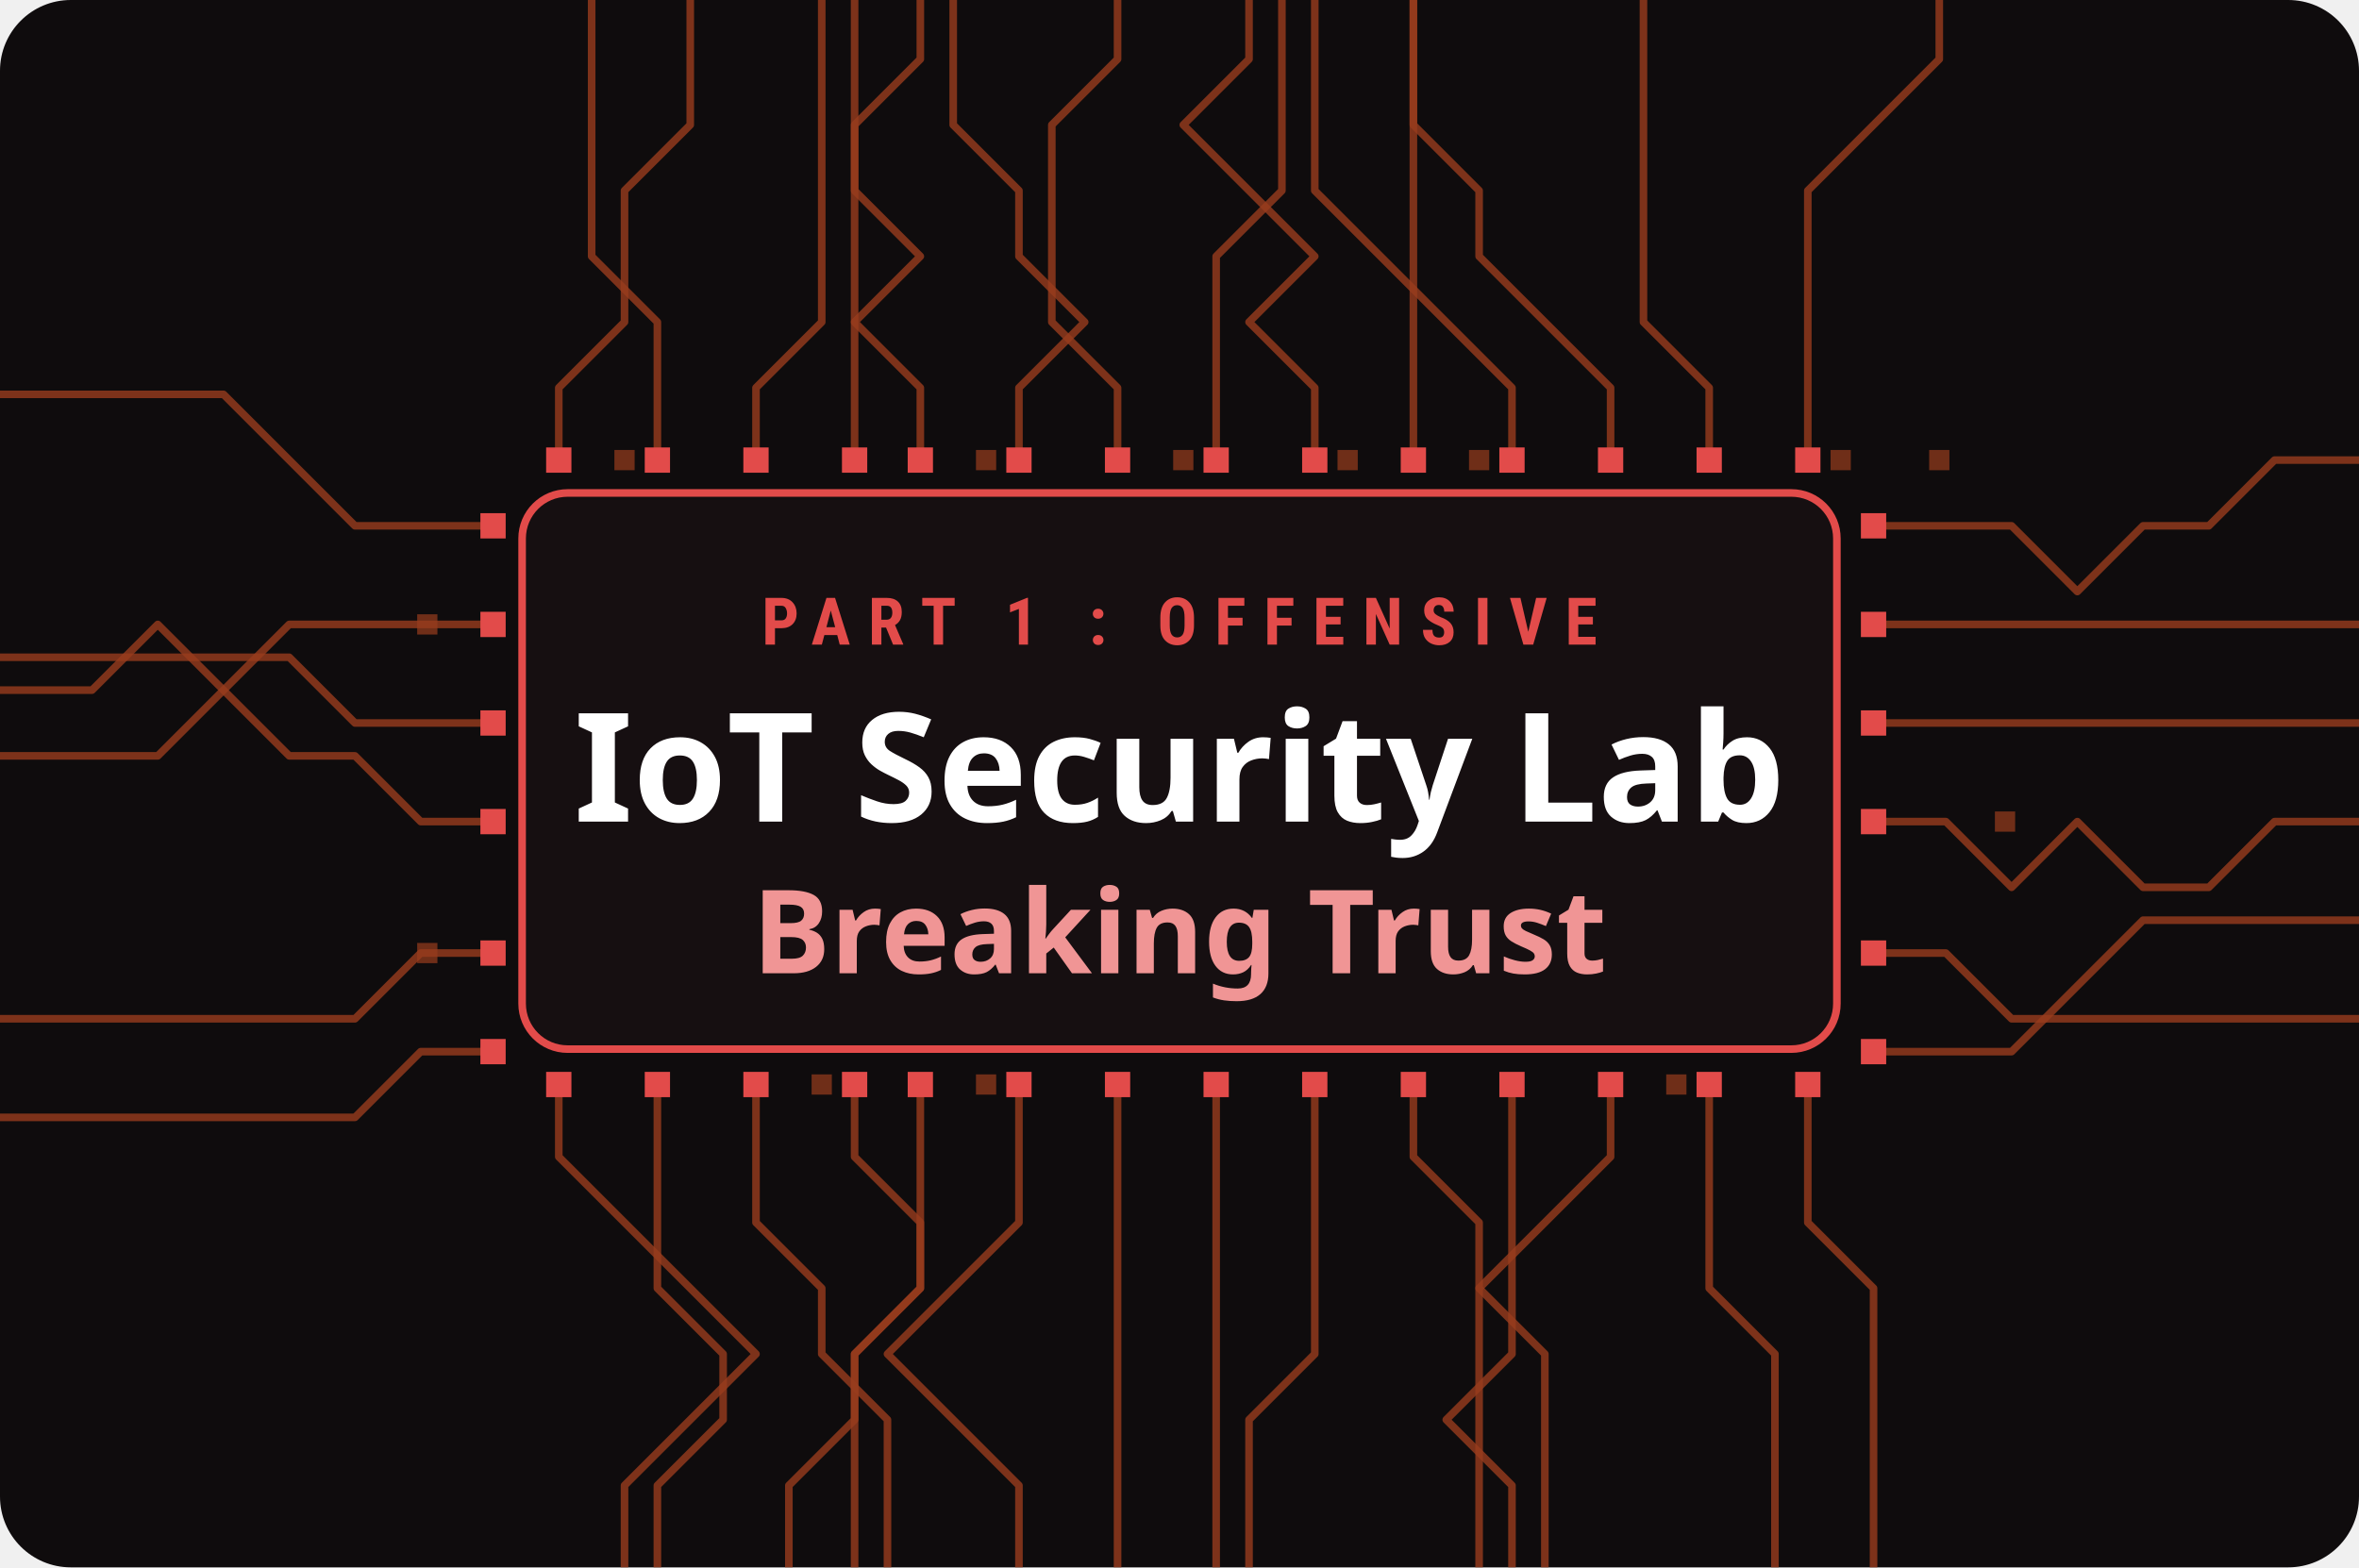
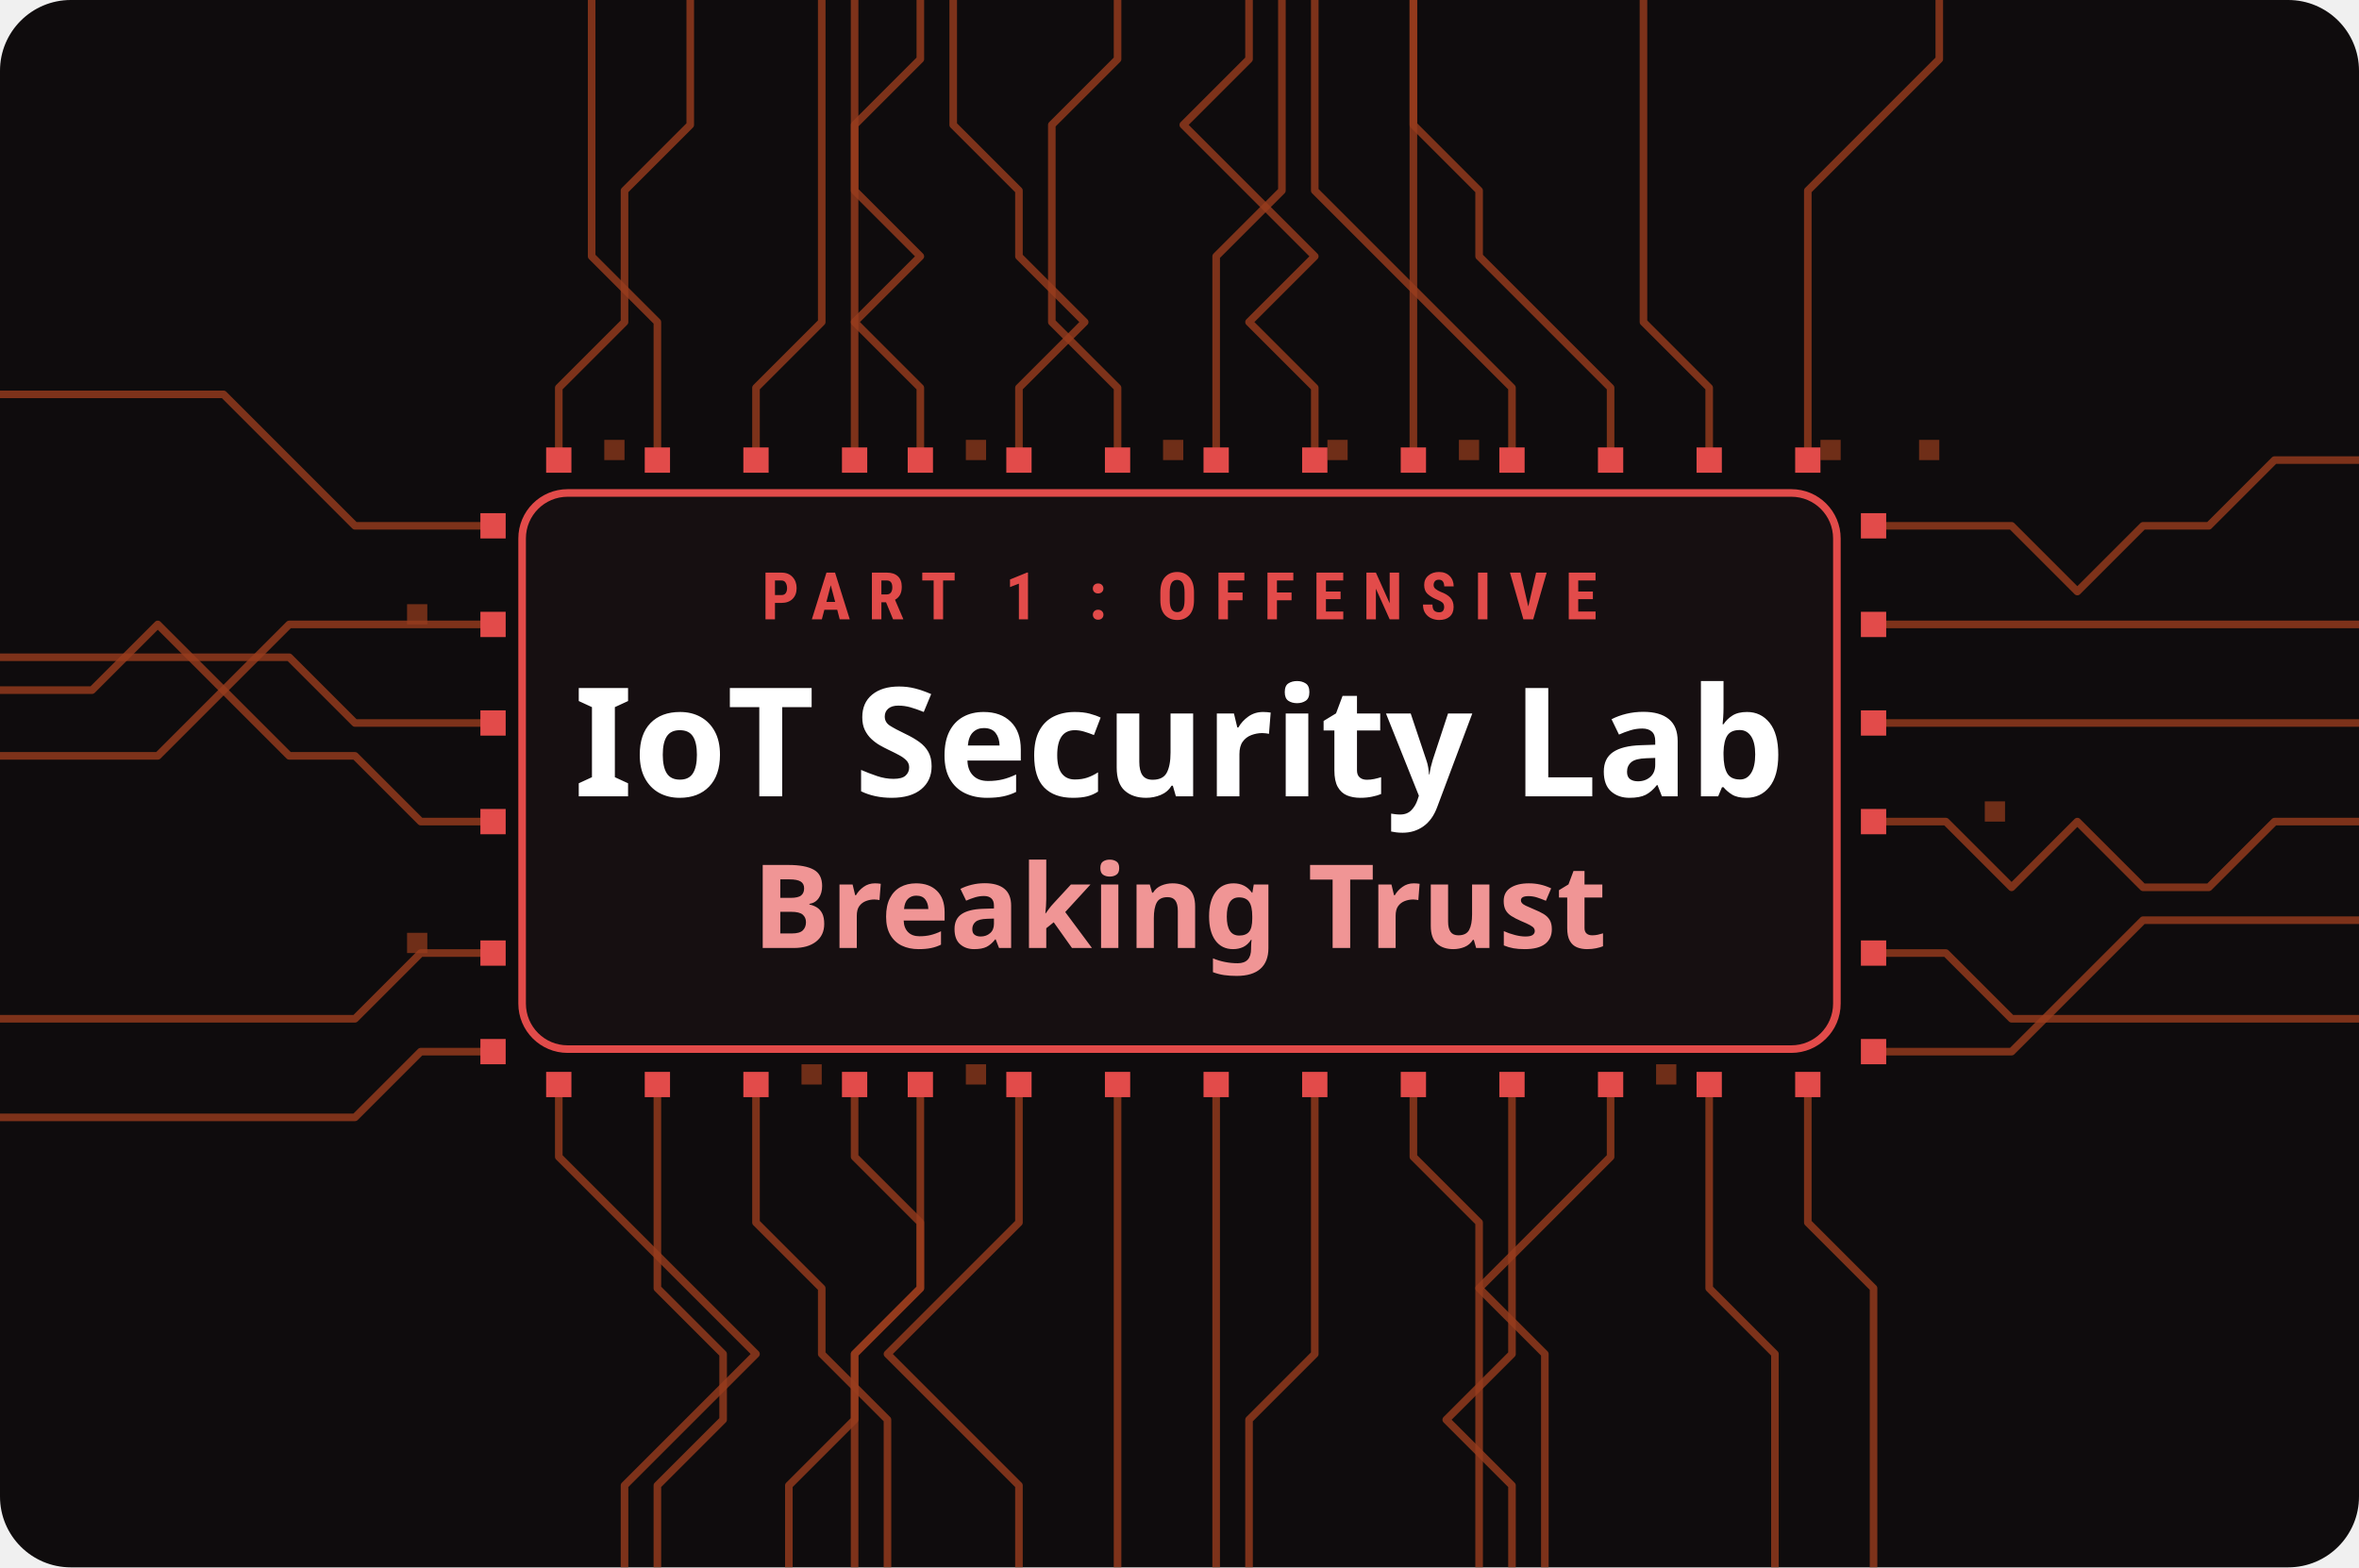
<svg xmlns="http://www.w3.org/2000/svg" viewBox="0 0 933 620" width="933" height="620" role="img" aria-label="IoT Security Lab, Breaking Trust, volet offensif">
  <defs>
    <clipPath id="r">
      <rect x="0" y="0" width="933" height="620" rx="28" />
    </clipPath>
+     <radialGradient id="glow" cx="50%" cy="50%" r="50%">
+       <stop offset="0%" stop-color="#f09595" stop-opacity="1" />
+       <stop offset="100%" stop-color="#f09595" stop-opacity="0" />
+     </radialGradient>
  </defs>
  <g clip-path="url(#r)">
    <rect width="933" height="620" fill="#0f0c0d" />
-     <path d="M 221.0 182.0 L 221.0 153.4 L 247.0 127.4 L 247.0 101.4 L 247.0 75.4 L 273.0 49.4 L 273.0 23.4 L 273.0 -10.0" fill="none" stroke="#993c1d" stroke-width="3" stroke-linejoin="round" stroke-linecap="round" opacity="0.8" />
-     <path d="M 260.0 182.0 L 260.0 153.4 L 260.0 127.4 L 234.0 101.4 L 234.0 75.4 L 234.0 49.4 L 234.0 23.4 L 234.0 -10.0" fill="none" stroke="#993c1d" stroke-width="3" stroke-linejoin="round" stroke-linecap="round" opacity="0.8" />
-     <path d="M 299.0 182.0 L 299.0 153.4 L 325.0 127.4 L 325.0 101.4 L 325.0 -10.0" fill="none" stroke="#993c1d" stroke-width="3" stroke-linejoin="round" stroke-linecap="round" opacity="0.8" />
-     <path d="M 338.0 182.0 L 338.0 153.4 L 338.0 127.4 L 338.0 101.4 L 338.0 75.4 L 338.0 49.4 L 364.0 23.4 L 364.0 -10.0" fill="none" stroke="#993c1d" stroke-width="3" stroke-linejoin="round" stroke-linecap="round" opacity="0.8" />
-     <path d="M 364.0 182.0 L 364.0 153.4 L 338.0 127.4 L 364.0 101.4 L 338.0 75.4 L 338.0 -10.0" fill="none" stroke="#993c1d" stroke-width="3" stroke-linejoin="round" stroke-linecap="round" opacity="0.8" />
-     <path d="M 403.0 182.0 L 403.0 153.4 L 429.0 127.4 L 403.0 101.4 L 403.0 75.4 L 377.0 49.4 L 377.0 23.4 L 377.0 -10.0" fill="none" stroke="#993c1d" stroke-width="3" stroke-linejoin="round" stroke-linecap="round" opacity="0.8" />
-     <path d="M 442.0 182.0 L 442.0 153.4 L 416.0 127.4 L 416.0 101.4 L 416.0 75.4 L 416.0 49.4 L 442.0 23.4 L 442.0 -10.0" fill="none" stroke="#993c1d" stroke-width="3" stroke-linejoin="round" stroke-linecap="round" opacity="0.8" />
-     <path d="M 481.0 182.0 L 481.0 153.4 L 481.0 127.4 L 481.0 101.4 L 507.0 75.4 L 507.0 -10.0" fill="none" stroke="#993c1d" stroke-width="3" stroke-linejoin="round" stroke-linecap="round" opacity="0.8" />
-     <path d="M 520.0 182.0 L 520.0 153.4 L 494.0 127.4 L 520.0 101.4 L 494.0 75.4 L 468.0 49.4 L 494.0 23.4 L 494.0 -10.0" fill="none" stroke="#993c1d" stroke-width="3" stroke-linejoin="round" stroke-linecap="round" opacity="0.8" />
-     <path d="M 559.0 182.0 L 559.0 153.4 L 559.0 127.4 L 559.0 101.4 L 559.0 75.4 L 559.0 -10.0" fill="none" stroke="#993c1d" stroke-width="3" stroke-linejoin="round" stroke-linecap="round" opacity="0.8" />
-     <path d="M 598.0 182.0 L 598.0 153.4 L 572.0 127.4 L 546.0 101.4 L 520.0 75.4 L 520.0 -10.0" fill="none" stroke="#993c1d" stroke-width="3" stroke-linejoin="round" stroke-linecap="round" opacity="0.8" />
-     <path d="M 637.0 182.0 L 637.0 153.4 L 611.0 127.4 L 585.0 101.4 L 585.0 75.4 L 559.0 49.4 L 559.0 23.4 L 559.0 -10.0" fill="none" stroke="#993c1d" stroke-width="3" stroke-linejoin="round" stroke-linecap="round" opacity="0.8" />
-     <path d="M 676.0 182.0 L 676.0 153.4 L 650.0 127.4 L 650.0 101.4 L 650.0 75.4 L 650.0 49.4 L 650.0 -10.0" fill="none" stroke="#993c1d" stroke-width="3" stroke-linejoin="round" stroke-linecap="round" opacity="0.8" />
-     <path d="M 715.0 182.0 L 715.0 153.4 L 715.0 127.4 L 715.0 101.4 L 715.0 75.4 L 741.0 49.4 L 767.0 23.4 L 767.0 -10.0" fill="none" stroke="#993c1d" stroke-width="3" stroke-linejoin="round" stroke-linecap="round" opacity="0.8" />
-     <path d="M 221.0 429.0 L 221.0 457.6 L 247.0 483.6 L 273.0 509.6 L 299.0 535.6 L 273.0 561.6 L 247.0 587.6 L 247.0 630.0" fill="none" stroke="#993c1d" stroke-width="3" stroke-linejoin="round" stroke-linecap="round" opacity="0.8" />
-     <path d="M 260.0 429.0 L 260.0 457.6 L 260.0 483.6 L 260.0 509.6 L 286.0 535.6 L 286.0 561.6 L 260.0 587.6 L 260.0 630.0" fill="none" stroke="#993c1d" stroke-width="3" stroke-linejoin="round" stroke-linecap="round" opacity="0.8" />
-     <path d="M 299.0 429.0 L 299.0 457.6 L 299.0 483.6 L 325.0 509.6 L 325.0 535.6 L 351.0 561.6 L 351.0 587.6 L 351.0 630.0" fill="none" stroke="#993c1d" stroke-width="3" stroke-linejoin="round" stroke-linecap="round" opacity="0.8" />
-     <path d="M 338.0 429.0 L 338.0 457.6 L 364.0 483.6 L 364.0 509.6 L 338.0 535.6 L 338.0 561.6 L 338.0 630.0" fill="none" stroke="#993c1d" stroke-width="3" stroke-linejoin="round" stroke-linecap="round" opacity="0.8" />
-     <path d="M 364.0 429.0 L 364.0 457.6 L 364.0 483.6 L 364.0 509.6 L 338.0 535.6 L 338.0 561.6 L 312.0 587.6 L 312.0 630.0" fill="none" stroke="#993c1d" stroke-width="3" stroke-linejoin="round" stroke-linecap="round" opacity="0.8" />
-     <path d="M 403.0 429.0 L 403.0 457.6 L 403.0 483.6 L 377.0 509.6 L 351.0 535.6 L 377.0 561.6 L 403.0 587.6 L 403.0 630.0" fill="none" stroke="#993c1d" stroke-width="3" stroke-linejoin="round" stroke-linecap="round" opacity="0.8" />
-     <path d="M 442.0 429.0 L 442.0 457.6 L 442.0 483.6 L 442.0 509.6 L 442.0 630.0" fill="none" stroke="#993c1d" stroke-width="3" stroke-linejoin="round" stroke-linecap="round" opacity="0.8" />
-     <path d="M 481.0 429.0 L 481.0 457.6 L 481.0 483.6 L 481.0 509.6 L 481.0 630.0" fill="none" stroke="#993c1d" stroke-width="3" stroke-linejoin="round" stroke-linecap="round" opacity="0.8" />
-     <path d="M 520.0 429.0 L 520.0 457.6 L 520.0 483.6 L 520.0 509.6 L 520.0 535.6 L 494.0 561.6 L 494.0 630.0" fill="none" stroke="#993c1d" stroke-width="3" stroke-linejoin="round" stroke-linecap="round" opacity="0.8" />
-     <path d="M 559.0 429.0 L 559.0 457.6 L 585.0 483.6 L 585.0 509.6 L 611.0 535.6 L 611.0 561.6 L 611.0 587.6 L 611.0 630.0" fill="none" stroke="#993c1d" stroke-width="3" stroke-linejoin="round" stroke-linecap="round" opacity="0.8" />
-     <path d="M 598.0 429.0 L 598.0 457.6 L 598.0 483.6 L 598.0 509.6 L 598.0 535.6 L 572.0 561.6 L 598.0 587.6 L 598.0 630.0" fill="none" stroke="#993c1d" stroke-width="3" stroke-linejoin="round" stroke-linecap="round" opacity="0.8" />
-     <path d="M 637.0 429.0 L 637.0 457.6 L 611.0 483.6 L 585.0 509.6 L 585.0 535.6 L 585.0 561.6 L 585.0 630.0" fill="none" stroke="#993c1d" stroke-width="3" stroke-linejoin="round" stroke-linecap="round" opacity="0.8" />
-     <path d="M 676.0 429.0 L 676.0 457.6 L 676.0 483.6 L 676.0 509.6 L 702.0 535.6 L 702.0 630.0" fill="none" stroke="#993c1d" stroke-width="3" stroke-linejoin="round" stroke-linecap="round" opacity="0.8" />
-     <path d="M 715.0 429.0 L 715.0 457.6 L 715.0 483.6 L 741.0 509.6 L 741.0 630.0" fill="none" stroke="#993c1d" stroke-width="3" stroke-linejoin="round" stroke-linecap="round" opacity="0.8" />
-     <path d="M 195.0 208.0 L 166.4 208.0 L 140.4 208.0 L 114.4 182.0 L 88.4 156.0 L -10.0 156.0" fill="none" stroke="#993c1d" stroke-width="3" stroke-linejoin="round" stroke-linecap="round" opacity="0.8" />
-     <path d="M 195.0 247.0 L 166.4 247.0 L 140.4 247.0 L 114.4 247.0 L 88.4 273.0 L 62.4 299.0 L -10.0 299.0" fill="none" stroke="#993c1d" stroke-width="3" stroke-linejoin="round" stroke-linecap="round" opacity="0.8" />
-     <path d="M 195.0 286.0 L 166.4 286.0 L 140.4 286.0 L 114.4 260.0 L -10.0 260.0" fill="none" stroke="#993c1d" stroke-width="3" stroke-linejoin="round" stroke-linecap="round" opacity="0.8" />
-     <path d="M 195.0 325.0 L 166.4 325.0 L 140.4 299.0 L 114.4 299.0 L 88.4 273.0 L 62.4 247.0 L 36.4 273.0 L -10.0 273.0" fill="none" stroke="#993c1d" stroke-width="3" stroke-linejoin="round" stroke-linecap="round" opacity="0.8" />
-     <path d="M 195.0 377.0 L 166.4 377.0 L 140.4 403.0 L 114.4 403.0 L -10.0 403.0" fill="none" stroke="#993c1d" stroke-width="3" stroke-linejoin="round" stroke-linecap="round" opacity="0.8" />
-     <path d="M 195.0 416.0 L 166.4 416.0 L 140.4 442.0 L 114.4 442.0 L -10.0 442.0" fill="none" stroke="#993c1d" stroke-width="3" stroke-linejoin="round" stroke-linecap="round" opacity="0.8" />
-     <path d="M 741.0 208.0 L 769.6 208.0 L 795.6 208.0 L 821.6 234.0 L 847.6 208.0 L 873.6 208.0 L 899.6 182.0 L 943.0 182.0" fill="none" stroke="#993c1d" stroke-width="3" stroke-linejoin="round" stroke-linecap="round" opacity="0.8" />
-     <path d="M 741.0 247.0 L 769.6 247.0 L 795.6 247.0 L 821.6 247.0 L 847.6 247.0 L 943.0 247.0" fill="none" stroke="#993c1d" stroke-width="3" stroke-linejoin="round" stroke-linecap="round" opacity="0.8" />
-     <path d="M 741.0 286.0 L 769.6 286.0 L 795.6 286.0 L 821.6 286.0 L 847.6 286.0 L 943.0 286.0" fill="none" stroke="#993c1d" stroke-width="3" stroke-linejoin="round" stroke-linecap="round" opacity="0.8" />
-     <path d="M 741.0 325.0 L 769.6 325.0 L 795.6 351.0 L 821.6 325.0 L 847.6 351.0 L 873.6 351.0 L 899.6 325.0 L 943.0 325.0" fill="none" stroke="#993c1d" stroke-width="3" stroke-linejoin="round" stroke-linecap="round" opacity="0.8" />
-     <path d="M 741.0 377.0 L 769.6 377.0 L 795.6 403.0 L 821.6 403.0 L 847.6 403.0 L 873.6 403.0 L 943.0 403.0" fill="none" stroke="#993c1d" stroke-width="3" stroke-linejoin="round" stroke-linecap="round" opacity="0.8" />
-     <path d="M 741.0 416.0 L 769.6 416.0 L 795.6 416.0 L 821.6 390.0 L 847.6 364.0 L 943.0 364.0" fill="none" stroke="#993c1d" stroke-width="3" stroke-linejoin="round" stroke-linecap="round" opacity="0.8" />
-     <rect x="243.0" y="178.0" width="8" height="8" fill="#993c1d" opacity="0.7" />
-     <rect x="386.0" y="178.0" width="8" height="8" fill="#993c1d" opacity="0.7" />
-     <rect x="529.0" y="178.0" width="8" height="8" fill="#993c1d" opacity="0.7" />
-     <rect x="464.0" y="178.0" width="8" height="8" fill="#993c1d" opacity="0.7" />
-     <rect x="581.0" y="178.0" width="8" height="8" fill="#993c1d" opacity="0.7" />
-     <rect x="724.0" y="178.0" width="8" height="8" fill="#993c1d" opacity="0.7" />
-     <rect x="763.0" y="178.0" width="8" height="8" fill="#993c1d" opacity="0.7" />
-     <rect x="321.0" y="425.0" width="8" height="8" fill="#993c1d" opacity="0.7" />
-     <rect x="386.0" y="425.0" width="8" height="8" fill="#993c1d" opacity="0.7" />
-     <rect x="659.0" y="425.0" width="8" height="8" fill="#993c1d" opacity="0.7" />
-     <rect x="165.0" y="243.0" width="8" height="8" fill="#993c1d" opacity="0.7" />
-     <rect x="243.0" y="282.0" width="8" height="8" fill="#993c1d" opacity="0.7" />
-     <rect x="165.0" y="373.0" width="8" height="8" fill="#993c1d" opacity="0.7" />
-     <rect x="685.0" y="282.0" width="8" height="8" fill="#993c1d" opacity="0.7" />
-     <rect x="789.0" y="321.0" width="8" height="8" fill="#993c1d" opacity="0.7" />
-     <rect x="216.0" y="177.0" width="10" height="10" fill="#e24b4a" />
-     <rect x="255.0" y="177.0" width="10" height="10" fill="#e24b4a" />
-     <rect x="294.0" y="177.0" width="10" height="10" fill="#e24b4a" />
-     <rect x="333.0" y="177.0" width="10" height="10" fill="#e24b4a" />
-     <rect x="359.0" y="177.0" width="10" height="10" fill="#e24b4a" />
-     <rect x="398.0" y="177.0" width="10" height="10" fill="#e24b4a" />
-     <rect x="437.0" y="177.0" width="10" height="10" fill="#e24b4a" />
-     <rect x="476.0" y="177.0" width="10" height="10" fill="#e24b4a" />
-     <rect x="515.0" y="177.0" width="10" height="10" fill="#e24b4a" />
-     <rect x="554.0" y="177.0" width="10" height="10" fill="#e24b4a" />
-     <rect x="593.0" y="177.0" width="10" height="10" fill="#e24b4a" />
-     <rect x="632.0" y="177.0" width="10" height="10" fill="#e24b4a" />
-     <rect x="671.0" y="177.0" width="10" height="10" fill="#e24b4a" />
-     <rect x="710.0" y="177.0" width="10" height="10" fill="#e24b4a" />
-     <rect x="216.0" y="424.0" width="10" height="10" fill="#e24b4a" />
-     <rect x="255.0" y="424.0" width="10" height="10" fill="#e24b4a" />
-     <rect x="294.0" y="424.0" width="10" height="10" fill="#e24b4a" />
-     <rect x="333.0" y="424.0" width="10" height="10" fill="#e24b4a" />
-     <rect x="359.0" y="424.0" width="10" height="10" fill="#e24b4a" />
-     <rect x="398.0" y="424.0" width="10" height="10" fill="#e24b4a" />
-     <rect x="437.0" y="424.0" width="10" height="10" fill="#e24b4a" />
-     <rect x="476.0" y="424.0" width="10" height="10" fill="#e24b4a" />
-     <rect x="515.0" y="424.0" width="10" height="10" fill="#e24b4a" />
-     <rect x="554.0" y="424.0" width="10" height="10" fill="#e24b4a" />
-     <rect x="593.0" y="424.0" width="10" height="10" fill="#e24b4a" />
-     <rect x="632.0" y="424.0" width="10" height="10" fill="#e24b4a" />
-     <rect x="671.0" y="424.0" width="10" height="10" fill="#e24b4a" />
-     <rect x="710.0" y="424.0" width="10" height="10" fill="#e24b4a" />
-     <rect x="190.0" y="203.0" width="10" height="10" fill="#e24b4a" />
-     <rect x="190.0" y="242.0" width="10" height="10" fill="#e24b4a" />
-     <rect x="190.0" y="281.0" width="10" height="10" fill="#e24b4a" />
-     <rect x="190.0" y="320.0" width="10" height="10" fill="#e24b4a" />
-     <rect x="190.0" y="372.0" width="10" height="10" fill="#e24b4a" />
-     <rect x="190.0" y="411.0" width="10" height="10" fill="#e24b4a" />
-     <rect x="736.0" y="203.0" width="10" height="10" fill="#e24b4a" />
-     <rect x="736.0" y="242.0" width="10" height="10" fill="#e24b4a" />
-     <rect x="736.0" y="281.0" width="10" height="10" fill="#e24b4a" />
-     <rect x="736.0" y="320.0" width="10" height="10" fill="#e24b4a" />
-     <rect x="736.0" y="372.0" width="10" height="10" fill="#e24b4a" />
-     <rect x="736.0" y="411.0" width="10" height="10" fill="#e24b4a" />
+     <path id="p0" d="M 221.0 182.0 L 221.0 153.4 L 247.0 127.4 L 247.0 101.4 L 247.0 75.4 L 273.0 49.4 L 273.0 23.4 L 273.0 -10.0" fill="none" stroke="#993c1d" stroke-width="3" stroke-linejoin="round" stroke-linecap="round" opacity="0.8" />
+     <path id="p1" d="M 260.0 182.0 L 260.0 153.4 L 260.0 127.4 L 234.0 101.4 L 234.0 75.4 L 234.0 49.4 L 234.0 23.4 L 234.0 -10.0" fill="none" stroke="#993c1d" stroke-width="3" stroke-linejoin="round" stroke-linecap="round" opacity="0.8" />
+     <path id="p2" d="M 299.0 182.0 L 299.0 153.4 L 325.0 127.4 L 325.0 101.4 L 325.0 -10.0" fill="none" stroke="#993c1d" stroke-width="3" stroke-linejoin="round" stroke-linecap="round" opacity="0.8" />
+     <path id="p3" d="M 338.0 182.0 L 338.0 153.4 L 338.0 127.4 L 338.0 101.4 L 338.0 75.4 L 338.0 49.4 L 364.0 23.4 L 364.0 -10.0" fill="none" stroke="#993c1d" stroke-width="3" stroke-linejoin="round" stroke-linecap="round" opacity="0.8" />
+     <path id="p4" d="M 364.0 182.0 L 364.0 153.4 L 338.0 127.4 L 364.0 101.4 L 338.0 75.4 L 338.0 -10.0" fill="none" stroke="#993c1d" stroke-width="3" stroke-linejoin="round" stroke-linecap="round" opacity="0.8" />
+     <path id="p5" d="M 403.0 182.0 L 403.0 153.4 L 429.0 127.4 L 403.0 101.4 L 403.0 75.4 L 377.0 49.4 L 377.0 23.4 L 377.0 -10.0" fill="none" stroke="#993c1d" stroke-width="3" stroke-linejoin="round" stroke-linecap="round" opacity="0.8" />
+     <path id="p6" d="M 442.0 182.0 L 442.0 153.4 L 416.0 127.4 L 416.0 101.4 L 416.0 75.4 L 416.0 49.4 L 442.0 23.4 L 442.0 -10.0" fill="none" stroke="#993c1d" stroke-width="3" stroke-linejoin="round" stroke-linecap="round" opacity="0.8" />
+     <path id="p7" d="M 481.0 182.0 L 481.0 153.4 L 481.0 127.4 L 481.0 101.4 L 507.0 75.4 L 507.0 -10.0" fill="none" stroke="#993c1d" stroke-width="3" stroke-linejoin="round" stroke-linecap="round" opacity="0.8" />
+     <path id="p8" d="M 520.0 182.0 L 520.0 153.4 L 494.0 127.4 L 520.0 101.4 L 494.0 75.4 L 468.0 49.4 L 494.0 23.4 L 494.0 -10.0" fill="none" stroke="#993c1d" stroke-width="3" stroke-linejoin="round" stroke-linecap="round" opacity="0.8" />
+     <path id="p9" d="M 559.0 182.0 L 559.0 153.4 L 559.0 127.4 L 559.0 101.4 L 559.0 75.4 L 559.0 -10.0" fill="none" stroke="#993c1d" stroke-width="3" stroke-linejoin="round" stroke-linecap="round" opacity="0.8" />
+     <path id="p10" d="M 598.0 182.0 L 598.0 153.4 L 572.0 127.4 L 546.0 101.4 L 520.0 75.4 L 520.0 -10.0" fill="none" stroke="#993c1d" stroke-width="3" stroke-linejoin="round" stroke-linecap="round" opacity="0.8" />
+     <path id="p11" d="M 637.0 182.0 L 637.0 153.4 L 611.0 127.4 L 585.0 101.4 L 585.0 75.4 L 559.0 49.4 L 559.0 23.4 L 559.0 -10.0" fill="none" stroke="#993c1d" stroke-width="3" stroke-linejoin="round" stroke-linecap="round" opacity="0.8" />
+     <path id="p12" d="M 676.0 182.0 L 676.0 153.4 L 650.0 127.4 L 650.0 101.4 L 650.0 75.4 L 650.0 49.4 L 650.0 -10.0" fill="none" stroke="#993c1d" stroke-width="3" stroke-linejoin="round" stroke-linecap="round" opacity="0.8" />
+     <path id="p13" d="M 715.0 182.0 L 715.0 153.4 L 715.0 127.4 L 715.0 101.4 L 715.0 75.4 L 741.0 49.4 L 767.0 23.4 L 767.0 -10.0" fill="none" stroke="#993c1d" stroke-width="3" stroke-linejoin="round" stroke-linecap="round" opacity="0.8" />
+     <path id="p14" d="M 221.0 429.0 L 221.0 457.6 L 247.0 483.6 L 273.0 509.6 L 299.0 535.6 L 273.0 561.6 L 247.0 587.6 L 247.0 630.0" fill="none" stroke="#993c1d" stroke-width="3" stroke-linejoin="round" stroke-linecap="round" opacity="0.8" />
+     <path id="p15" d="M 260.0 429.0 L 260.0 457.6 L 260.0 483.6 L 260.0 509.6 L 286.0 535.6 L 286.0 561.6 L 260.0 587.6 L 260.0 630.0" fill="none" stroke="#993c1d" stroke-width="3" stroke-linejoin="round" stroke-linecap="round" opacity="0.8" />
+     <path id="p16" d="M 299.0 429.0 L 299.0 457.6 L 299.0 483.6 L 325.0 509.6 L 325.0 535.6 L 351.0 561.6 L 351.0 587.6 L 351.0 630.0" fill="none" stroke="#993c1d" stroke-width="3" stroke-linejoin="round" stroke-linecap="round" opacity="0.8" />
+     <path id="p17" d="M 338.0 429.0 L 338.0 457.6 L 364.0 483.6 L 364.0 509.6 L 338.0 535.6 L 338.0 561.6 L 338.0 630.0" fill="none" stroke="#993c1d" stroke-width="3" stroke-linejoin="round" stroke-linecap="round" opacity="0.8" />
+     <path id="p18" d="M 364.0 429.0 L 364.0 457.6 L 364.0 483.6 L 364.0 509.6 L 338.0 535.6 L 338.0 561.6 L 312.0 587.6 L 312.0 630.0" fill="none" stroke="#993c1d" stroke-width="3" stroke-linejoin="round" stroke-linecap="round" opacity="0.8" />
+     <path id="p19" d="M 403.0 429.0 L 403.0 457.6 L 403.0 483.6 L 377.0 509.6 L 351.0 535.6 L 377.0 561.6 L 403.0 587.6 L 403.0 630.0" fill="none" stroke="#993c1d" stroke-width="3" stroke-linejoin="round" stroke-linecap="round" opacity="0.8" />
+     <path id="p20" d="M 442.0 429.0 L 442.0 457.6 L 442.0 483.6 L 442.0 509.6 L 442.0 630.0" fill="none" stroke="#993c1d" stroke-width="3" stroke-linejoin="round" stroke-linecap="round" opacity="0.8" />
+     <path id="p21" d="M 481.0 429.0 L 481.0 457.6 L 481.0 483.6 L 481.0 509.6 L 481.0 630.0" fill="none" stroke="#993c1d" stroke-width="3" stroke-linejoin="round" stroke-linecap="round" opacity="0.8" />
+     <path id="p22" d="M 520.0 429.0 L 520.0 457.6 L 520.0 483.6 L 520.0 509.6 L 520.0 535.6 L 494.0 561.6 L 494.0 630.0" fill="none" stroke="#993c1d" stroke-width="3" stroke-linejoin="round" stroke-linecap="round" opacity="0.8" />
+     <path id="p23" d="M 559.0 429.0 L 559.0 457.6 L 585.0 483.6 L 585.0 509.6 L 611.0 535.6 L 611.0 561.6 L 611.0 587.6 L 611.0 630.0" fill="none" stroke="#993c1d" stroke-width="3" stroke-linejoin="round" stroke-linecap="round" opacity="0.8" />
+     <path id="p24" d="M 598.0 429.0 L 598.0 457.6 L 598.0 483.6 L 598.0 509.6 L 598.0 535.6 L 572.0 561.6 L 598.0 587.6 L 598.0 630.0" fill="none" stroke="#993c1d" stroke-width="3" stroke-linejoin="round" stroke-linecap="round" opacity="0.8" />
+     <path id="p25" d="M 637.0 429.0 L 637.0 457.6 L 611.0 483.6 L 585.0 509.6 L 585.0 535.6 L 585.0 561.6 L 585.0 630.0" fill="none" stroke="#993c1d" stroke-width="3" stroke-linejoin="round" stroke-linecap="round" opacity="0.8" />
+     <path id="p26" d="M 676.0 429.0 L 676.0 457.6 L 676.0 483.6 L 676.0 509.6 L 702.0 535.6 L 702.0 630.0" fill="none" stroke="#993c1d" stroke-width="3" stroke-linejoin="round" stroke-linecap="round" opacity="0.8" />
+     <path id="p27" d="M 715.0 429.0 L 715.0 457.6 L 715.0 483.6 L 741.0 509.6 L 741.0 630.0" fill="none" stroke="#993c1d" stroke-width="3" stroke-linejoin="round" stroke-linecap="round" opacity="0.8" />
+     <path id="p28" d="M 195.0 208.0 L 166.4 208.0 L 140.4 208.0 L 114.4 182.0 L 88.4 156.0 L -10.0 156.0" fill="none" stroke="#993c1d" stroke-width="3" stroke-linejoin="round" stroke-linecap="round" opacity="0.8" />
+     <path id="p29" d="M 195.0 247.0 L 166.4 247.0 L 140.4 247.0 L 114.4 247.0 L 88.4 273.0 L 62.4 299.0 L -10.0 299.0" fill="none" stroke="#993c1d" stroke-width="3" stroke-linejoin="round" stroke-linecap="round" opacity="0.8" />
+     <path id="p30" d="M 195.0 286.0 L 166.4 286.0 L 140.4 286.0 L 114.4 260.0 L -10.0 260.0" fill="none" stroke="#993c1d" stroke-width="3" stroke-linejoin="round" stroke-linecap="round" opacity="0.8" />
+     <path id="p31" d="M 195.0 325.0 L 166.4 325.0 L 140.4 299.0 L 114.4 299.0 L 88.4 273.0 L 62.4 247.0 L 36.4 273.0 L -10.0 273.0" fill="none" stroke="#993c1d" stroke-width="3" stroke-linejoin="round" stroke-linecap="round" opacity="0.8" />
+     <path id="p32" d="M 195.0 377.0 L 166.4 377.0 L 140.4 403.0 L 114.4 403.0 L -10.0 403.0" fill="none" stroke="#993c1d" stroke-width="3" stroke-linejoin="round" stroke-linecap="round" opacity="0.8" />
+     <path id="p33" d="M 195.0 416.0 L 166.4 416.0 L 140.4 442.0 L 114.4 442.0 L -10.0 442.0" fill="none" stroke="#993c1d" stroke-width="3" stroke-linejoin="round" stroke-linecap="round" opacity="0.8" />
+     <path id="p34" d="M 741.0 208.0 L 769.6 208.0 L 795.6 208.0 L 821.6 234.0 L 847.6 208.0 L 873.6 208.0 L 899.6 182.0 L 943.0 182.0" fill="none" stroke="#993c1d" stroke-width="3" stroke-linejoin="round" stroke-linecap="round" opacity="0.8" />
+     <path id="p35" d="M 741.0 247.0 L 769.6 247.0 L 795.6 247.0 L 821.6 247.0 L 847.6 247.0 L 943.0 247.0" fill="none" stroke="#993c1d" stroke-width="3" stroke-linejoin="round" stroke-linecap="round" opacity="0.8" />
+     <path id="p36" d="M 741.0 286.0 L 769.6 286.0 L 795.6 286.0 L 821.6 286.0 L 847.6 286.0 L 943.0 286.0" fill="none" stroke="#993c1d" stroke-width="3" stroke-linejoin="round" stroke-linecap="round" opacity="0.8" />
+     <path id="p37" d="M 741.0 325.0 L 769.6 325.0 L 795.6 351.0 L 821.6 325.0 L 847.6 351.0 L 873.6 351.0 L 899.6 325.0 L 943.0 325.0" fill="none" stroke="#993c1d" stroke-width="3" stroke-linejoin="round" stroke-linecap="round" opacity="0.8" />
+     <path id="p38" d="M 741.0 377.0 L 769.6 377.0 L 795.6 403.0 L 821.6 403.0 L 847.6 403.0 L 873.6 403.0 L 943.0 403.0" fill="none" stroke="#993c1d" stroke-width="3" stroke-linejoin="round" stroke-linecap="round" opacity="0.8" />
+     <path id="p39" d="M 741.0 416.0 L 769.6 416.0 L 795.6 416.0 L 821.6 390.0 L 847.6 364.0 L 943.0 364.0" fill="none" stroke="#993c1d" stroke-width="3" stroke-linejoin="round" stroke-linecap="round" opacity="0.8" />
+     <rect x="239" y="174" width="8" height="8" fill="#993c1d" opacity="0.7" />
+     <rect x="382" y="174" width="8" height="8" fill="#993c1d" opacity="0.7" />
+     <rect x="525" y="174" width="8" height="8" fill="#993c1d" opacity="0.7" />
+     <rect x="460" y="174" width="8" height="8" fill="#993c1d" opacity="0.7" />
+     <rect x="577" y="174" width="8" height="8" fill="#993c1d" opacity="0.7" />
+     <rect x="720" y="174" width="8" height="8" fill="#993c1d" opacity="0.7" />
+     <rect x="759" y="174" width="8" height="8" fill="#993c1d" opacity="0.7" />
+     <rect x="317" y="421" width="8" height="8" fill="#993c1d" opacity="0.7" />
+     <rect x="382" y="421" width="8" height="8" fill="#993c1d" opacity="0.7" />
+     <rect x="655" y="421" width="8" height="8" fill="#993c1d" opacity="0.7" />
+     <rect x="161" y="239" width="8" height="8" fill="#993c1d" opacity="0.7" />
+     <rect x="239" y="278" width="8" height="8" fill="#993c1d" opacity="0.7" />
+     <rect x="161" y="369" width="8" height="8" fill="#993c1d" opacity="0.7" />
+     <rect x="681" y="278" width="8" height="8" fill="#993c1d" opacity="0.7" />
+     <rect x="785" y="317" width="8" height="8" fill="#993c1d" opacity="0.7" />
+     <circle r="5" fill="#f09595">
+       <animateMotion dur="1.1s" begin="0.77s;p1_m.end+4.10s" keyPoints="1;0" keyTimes="0;1" calcMode="linear" id="p1_m">
+         <mpath href="#p1" />
+       </animateMotion>
+       <animate attributeName="opacity" dur="1.1s" begin="0.77s;p1_m.end+4.10s" values="0;1;1;0" keyTimes="0;0.12;0.8;1" />
+     </circle>
+     <circle r="5" fill="#f09595">
+       <animateMotion dur="1.1s" begin="0.56s;p3_m.end+4.10s" keyPoints="1;0" keyTimes="0;1" calcMode="linear" id="p3_m">
+         <mpath href="#p3" />
+       </animateMotion>
+       <animate attributeName="opacity" dur="1.1s" begin="0.56s;p3_m.end+4.10s" values="0;1;1;0" keyTimes="0;0.12;0.8;1" />
+     </circle>
+     <circle r="5" fill="#f09595">
+       <animateMotion dur="1.1s" begin="1.23s;p4_m.end+4.10s" keyPoints="1;0" keyTimes="0;1" calcMode="linear" id="p4_m">
+         <mpath href="#p4" />
+       </animateMotion>
+       <animate attributeName="opacity" dur="1.1s" begin="1.23s;p4_m.end+4.10s" values="0;1;1;0" keyTimes="0;0.12;0.8;1" />
+     </circle>
+     <circle r="5" fill="#f09595">
+       <animateMotion dur="1.1s" begin="1.51s;p7_m.end+4.10s" keyPoints="1;0" keyTimes="0;1" calcMode="linear" id="p7_m">
+         <mpath href="#p7" />
+       </animateMotion>
+       <animate attributeName="opacity" dur="1.1s" begin="1.51s;p7_m.end+4.10s" values="0;1;1;0" keyTimes="0;0.12;0.8;1" />
+     </circle>
+     <circle r="5" fill="#f09595">
+       <animateMotion dur="1.1s" begin="0.40s;p10_m.end+4.10s" keyPoints="1;0" keyTimes="0;1" calcMode="linear" id="p10_m">
+         <mpath href="#p10" />
+       </animateMotion>
+       <animate attributeName="opacity" dur="1.1s" begin="0.40s;p10_m.end+4.10s" values="0;1;1;0" keyTimes="0;0.12;0.8;1" />
+     </circle>
+     <circle r="5" fill="#f09595">
+       <animateMotion dur="1.1s" begin="0.49s;p11_m.end+4.10s" keyPoints="1;0" keyTimes="0;1" calcMode="linear" id="p11_m">
+         <mpath href="#p11" />
+       </animateMotion>
+       <animate attributeName="opacity" dur="1.1s" begin="0.49s;p11_m.end+4.10s" values="0;1;1;0" keyTimes="0;0.12;0.8;1" />
+     </circle>
+     <circle r="5" fill="#f09595">
+       <animateMotion dur="1.1s" begin="1.25s;p14_m.end+4.10s" keyPoints="1;0" keyTimes="0;1" calcMode="linear" id="p14_m">
+         <mpath href="#p14" />
+       </animateMotion>
+       <animate attributeName="opacity" dur="1.1s" begin="1.25s;p14_m.end+4.10s" values="0;1;1;0" keyTimes="0;0.12;0.8;1" />
+     </circle>
+     <circle r="5" fill="#f09595">
+       <animateMotion dur="1.1s" begin="0.72s;p16_m.end+4.10s" keyPoints="1;0" keyTimes="0;1" calcMode="linear" id="p16_m">
+         <mpath href="#p16" />
+       </animateMotion>
+       <animate attributeName="opacity" dur="1.1s" begin="0.72s;p16_m.end+4.10s" values="0;1;1;0" keyTimes="0;0.12;0.8;1" />
+     </circle>
+     <circle r="5" fill="#f09595">
+       <animateMotion dur="1.1s" begin="0.52s;p17_m.end+4.10s" keyPoints="1;0" keyTimes="0;1" calcMode="linear" id="p17_m">
+         <mpath href="#p17" />
+       </animateMotion>
+       <animate attributeName="opacity" dur="1.1s" begin="0.52s;p17_m.end+4.10s" values="0;1;1;0" keyTimes="0;0.12;0.8;1" />
+     </circle>
+     <circle r="5" fill="#f09595">
+       <animateMotion dur="1.1s" begin="1.20s;p18_m.end+4.10s" keyPoints="1;0" keyTimes="0;1" calcMode="linear" id="p18_m">
+         <mpath href="#p18" />
+       </animateMotion>
+       <animate attributeName="opacity" dur="1.1s" begin="1.20s;p18_m.end+4.10s" values="0;1;1;0" keyTimes="0;0.12;0.8;1" />
+     </circle>
+     <circle r="5" fill="#f09595">
+       <animateMotion dur="1.1s" begin="0.45s;p19_m.end+4.10s" keyPoints="1;0" keyTimes="0;1" calcMode="linear" id="p19_m">
+         <mpath href="#p19" />
+       </animateMotion>
+       <animate attributeName="opacity" dur="1.1s" begin="0.45s;p19_m.end+4.10s" values="0;1;1;0" keyTimes="0;0.12;0.8;1" />
+     </circle>
+     <circle r="5" fill="#f09595">
+       <animateMotion dur="1.1s" begin="1.01s;p20_m.end+4.10s" keyPoints="1;0" keyTimes="0;1" calcMode="linear" id="p20_m">
+         <mpath href="#p20" />
+       </animateMotion>
+       <animate attributeName="opacity" dur="1.1s" begin="1.01s;p20_m.end+4.10s" values="0;1;1;0" keyTimes="0;0.12;0.8;1" />
+     </circle>
+     <circle r="5" fill="#f09595">
+       <animateMotion dur="1.1s" begin="0.34s;p22_m.end+4.10s" keyPoints="1;0" keyTimes="0;1" calcMode="linear" id="p22_m">
+         <mpath href="#p22" />
+       </animateMotion>
+       <animate attributeName="opacity" dur="1.1s" begin="0.34s;p22_m.end+4.10s" values="0;1;1;0" keyTimes="0;0.12;0.8;1" />
+     </circle>
+     <circle r="5" fill="#f09595">
+       <animateMotion dur="1.1s" begin="1.09s;p23_m.end+4.10s" keyPoints="1;0" keyTimes="0;1" calcMode="linear" id="p23_m">
+         <mpath href="#p23" />
+       </animateMotion>
+       <animate attributeName="opacity" dur="1.1s" begin="1.09s;p23_m.end+4.10s" values="0;1;1;0" keyTimes="0;0.12;0.8;1" />
+     </circle>
+     <circle r="5" fill="#f09595">
+       <animateMotion dur="1.1s" begin="0.96s;p25_m.end+4.10s" keyPoints="1;0" keyTimes="0;1" calcMode="linear" id="p25_m">
+         <mpath href="#p25" />
+       </animateMotion>
+       <animate attributeName="opacity" dur="1.1s" begin="0.96s;p25_m.end+4.10s" values="0;1;1;0" keyTimes="0;0.12;0.8;1" />
+     </circle>
+     <circle r="5" fill="#f09595">
+       <animateMotion dur="1.1s" begin="1.50s;p26_m.end+4.10s" keyPoints="1;0" keyTimes="0;1" calcMode="linear" id="p26_m">
+         <mpath href="#p26" />
+       </animateMotion>
+       <animate attributeName="opacity" dur="1.1s" begin="1.50s;p26_m.end+4.10s" values="0;1;1;0" keyTimes="0;0.12;0.8;1" />
+     </circle>
+     <circle r="5" fill="#f09595">
+       <animateMotion dur="1.1s" begin="0.90s;p27_m.end+4.10s" keyPoints="1;0" keyTimes="0;1" calcMode="linear" id="p27_m">
+         <mpath href="#p27" />
+       </animateMotion>
+       <animate attributeName="opacity" dur="1.1s" begin="0.90s;p27_m.end+4.10s" values="0;1;1;0" keyTimes="0;0.12;0.8;1" />
+     </circle>
+     <circle r="5" fill="#f09595">
+       <animateMotion dur="1.1s" begin="1.35s;p29_m.end+4.10s" keyPoints="1;0" keyTimes="0;1" calcMode="linear" id="p29_m">
+         <mpath href="#p29" />
+       </animateMotion>
+       <animate attributeName="opacity" dur="1.1s" begin="1.35s;p29_m.end+4.10s" values="0;1;1;0" keyTimes="0;0.12;0.8;1" />
+     </circle>
+     <circle r="5" fill="#f09595">
+       <animateMotion dur="1.1s" begin="0.42s;p30_m.end+4.10s" keyPoints="1;0" keyTimes="0;1" calcMode="linear" id="p30_m">
+         <mpath href="#p30" />
+       </animateMotion>
+       <animate attributeName="opacity" dur="1.1s" begin="0.42s;p30_m.end+4.10s" values="0;1;1;0" keyTimes="0;0.12;0.8;1" />
+     </circle>
+     <circle r="5" fill="#f09595">
+       <animateMotion dur="1.1s" begin="0.83s;p31_m.end+4.10s" keyPoints="1;0" keyTimes="0;1" calcMode="linear" id="p31_m">
+         <mpath href="#p31" />
+       </animateMotion>
+       <animate attributeName="opacity" dur="1.1s" begin="0.83s;p31_m.end+4.10s" values="0;1;1;0" keyTimes="0;0.12;0.8;1" />
+     </circle>
+     <circle r="5" fill="#f09595">
+       <animateMotion dur="1.1s" begin="0.49s;p32_m.end+4.10s" keyPoints="1;0" keyTimes="0;1" calcMode="linear" id="p32_m">
+         <mpath href="#p32" />
+       </animateMotion>
+       <animate attributeName="opacity" dur="1.1s" begin="0.49s;p32_m.end+4.10s" values="0;1;1;0" keyTimes="0;0.12;0.8;1" />
+     </circle>
+     <circle r="5" fill="#f09595">
+       <animateMotion dur="1.1s" begin="1.37s;p33_m.end+4.10s" keyPoints="1;0" keyTimes="0;1" calcMode="linear" id="p33_m">
+         <mpath href="#p33" />
+       </animateMotion>
+       <animate attributeName="opacity" dur="1.1s" begin="1.37s;p33_m.end+4.10s" values="0;1;1;0" keyTimes="0;0.12;0.8;1" />
+     </circle>
+     <circle r="5" fill="#f09595">
+       <animateMotion dur="1.1s" begin="1.43s;p34_m.end+4.10s" keyPoints="1;0" keyTimes="0;1" calcMode="linear" id="p34_m">
+         <mpath href="#p34" />
+       </animateMotion>
+       <animate attributeName="opacity" dur="1.1s" begin="1.43s;p34_m.end+4.10s" values="0;1;1;0" keyTimes="0;0.12;0.8;1" />
+     </circle>
+     <circle r="5" fill="#f09595">
+       <animateMotion dur="1.1s" begin="0.02s;p35_m.end+4.10s" keyPoints="1;0" keyTimes="0;1" calcMode="linear" id="p35_m">
+         <mpath href="#p35" />
+       </animateMotion>
+       <animate attributeName="opacity" dur="1.1s" begin="0.02s;p35_m.end+4.10s" values="0;1;1;0" keyTimes="0;0.12;0.8;1" />
+     </circle>
+     <circle r="5" fill="#f09595">
+       <animateMotion dur="1.1s" begin="1.21s;p36_m.end+4.10s" keyPoints="1;0" keyTimes="0;1" calcMode="linear" id="p36_m">
+         <mpath href="#p36" />
+       </animateMotion>
+       <animate attributeName="opacity" dur="1.1s" begin="1.21s;p36_m.end+4.10s" values="0;1;1;0" keyTimes="0;0.12;0.8;1" />
+     </circle>
+     <circle r="5" fill="#f09595">
+       <animateMotion dur="1.1s" begin="1.17s;p37_m.end+4.10s" keyPoints="1;0" keyTimes="0;1" calcMode="linear" id="p37_m">
+         <mpath href="#p37" />
+       </animateMotion>
+       <animate attributeName="opacity" dur="1.1s" begin="1.17s;p37_m.end+4.10s" values="0;1;1;0" keyTimes="0;0.12;0.8;1" />
+     </circle>
+     <circle r="5" fill="#f09595">
+       <animateMotion dur="1.1s" begin="0.13s;p38_m.end+4.10s" keyPoints="1;0" keyTimes="0;1" calcMode="linear" id="p38_m">
+         <mpath href="#p38" />
+       </animateMotion>
+       <animate attributeName="opacity" dur="1.1s" begin="0.13s;p38_m.end+4.10s" values="0;1;1;0" keyTimes="0;0.12;0.8;1" />
+     </circle>
+     <circle r="5" fill="#f09595">
+       <animateMotion dur="1.1s" begin="1.56s;p39_m.end+4.10s" keyPoints="1;0" keyTimes="0;1" calcMode="linear" id="p39_m">
+         <mpath href="#p39" />
+       </animateMotion>
+       <animate attributeName="opacity" dur="1.1s" begin="1.56s;p39_m.end+4.10s" values="0;1;1;0" keyTimes="0;0.12;0.8;1" />
+     </circle>
+     <rect x="216" y="177" width="10" height="10" fill="#e24b4a" />
+     <rect x="255" y="177" width="10" height="10" fill="#e24b4a" />
+     <rect x="294" y="177" width="10" height="10" fill="#e24b4a" />
+     <rect x="333" y="177" width="10" height="10" fill="#e24b4a" />
+     <rect x="359" y="177" width="10" height="10" fill="#e24b4a" />
+     <rect x="398" y="177" width="10" height="10" fill="#e24b4a" />
+     <rect x="437" y="177" width="10" height="10" fill="#e24b4a" />
+     <rect x="476" y="177" width="10" height="10" fill="#e24b4a" />
+     <rect x="515" y="177" width="10" height="10" fill="#e24b4a" />
+     <rect x="554" y="177" width="10" height="10" fill="#e24b4a" />
+     <rect x="593" y="177" width="10" height="10" fill="#e24b4a" />
+     <rect x="632" y="177" width="10" height="10" fill="#e24b4a" />
+     <rect x="671" y="177" width="10" height="10" fill="#e24b4a" />
+     <rect x="710" y="177" width="10" height="10" fill="#e24b4a" />
+     <rect x="216" y="424" width="10" height="10" fill="#e24b4a" />
+     <rect x="255" y="424" width="10" height="10" fill="#e24b4a" />
+     <rect x="294" y="424" width="10" height="10" fill="#e24b4a" />
+     <rect x="333" y="424" width="10" height="10" fill="#e24b4a" />
+     <rect x="359" y="424" width="10" height="10" fill="#e24b4a" />
+     <rect x="398" y="424" width="10" height="10" fill="#e24b4a" />
+     <rect x="437" y="424" width="10" height="10" fill="#e24b4a" />
+     <rect x="476" y="424" width="10" height="10" fill="#e24b4a" />
+     <rect x="515" y="424" width="10" height="10" fill="#e24b4a" />
+     <rect x="554" y="424" width="10" height="10" fill="#e24b4a" />
+     <rect x="593" y="424" width="10" height="10" fill="#e24b4a" />
+     <rect x="632" y="424" width="10" height="10" fill="#e24b4a" />
+     <rect x="671" y="424" width="10" height="10" fill="#e24b4a" />
+     <rect x="710" y="424" width="10" height="10" fill="#e24b4a" />
+     <rect x="190" y="203" width="10" height="10" fill="#e24b4a" />
+     <rect x="190" y="242" width="10" height="10" fill="#e24b4a" />
+     <rect x="190" y="281" width="10" height="10" fill="#e24b4a" />
+     <rect x="190" y="320" width="10" height="10" fill="#e24b4a" />
+     <rect x="190" y="372" width="10" height="10" fill="#e24b4a" />
+     <rect x="190" y="411" width="10" height="10" fill="#e24b4a" />
+     <rect x="736" y="203" width="10" height="10" fill="#e24b4a" />
+     <rect x="736" y="242" width="10" height="10" fill="#e24b4a" />
+     <rect x="736" y="281" width="10" height="10" fill="#e24b4a" />
+     <rect x="736" y="320" width="10" height="10" fill="#e24b4a" />
+     <rect x="736" y="372" width="10" height="10" fill="#e24b4a" />
+     <rect x="736" y="411" width="10" height="10" fill="#e24b4a" />
    <rect x="206.5" y="195" width="520" height="220" rx="18" fill="#160f11" stroke="#e24b4a" stroke-width="3" />
-     <text x="466.5" y="255" text-anchor="middle" font-family="'Roboto Condensed','Arial Narrow',sans-serif" font-size="26" font-weight="700" letter-spacing="7" fill="#e24b4a">PART 1 : OFFENSIVE</text>
-     <text x="466.5" y="325" text-anchor="middle" font-family="Archivo,'Arial Black',sans-serif" font-size="60" font-weight="800" fill="#ffffff">IoT Security Lab</text>
-     <text x="466.5" y="385" text-anchor="middle" font-family="Archivo,'Arial Black',sans-serif" font-size="46" font-weight="800" fill="#f09595">Breaking Trust</text>
+     <text x="466.5" y="245" text-anchor="middle" font-family="'Roboto Condensed','Arial Narrow',sans-serif" font-size="26" font-weight="700" letter-spacing="7" fill="#e24b4a">PART 1 : OFFENSIVE</text>
+     <text x="466.5" y="315" text-anchor="middle" font-family="Archivo,'Arial Black',sans-serif" font-size="60" font-weight="800" fill="#ffffff">IoT Security Lab</text>
+     <text x="466.5" y="375" text-anchor="middle" font-family="Archivo,'Arial Black',sans-serif" font-size="46" font-weight="800" fill="#f09595">Breaking Trust</text>
  </g>
</svg>
